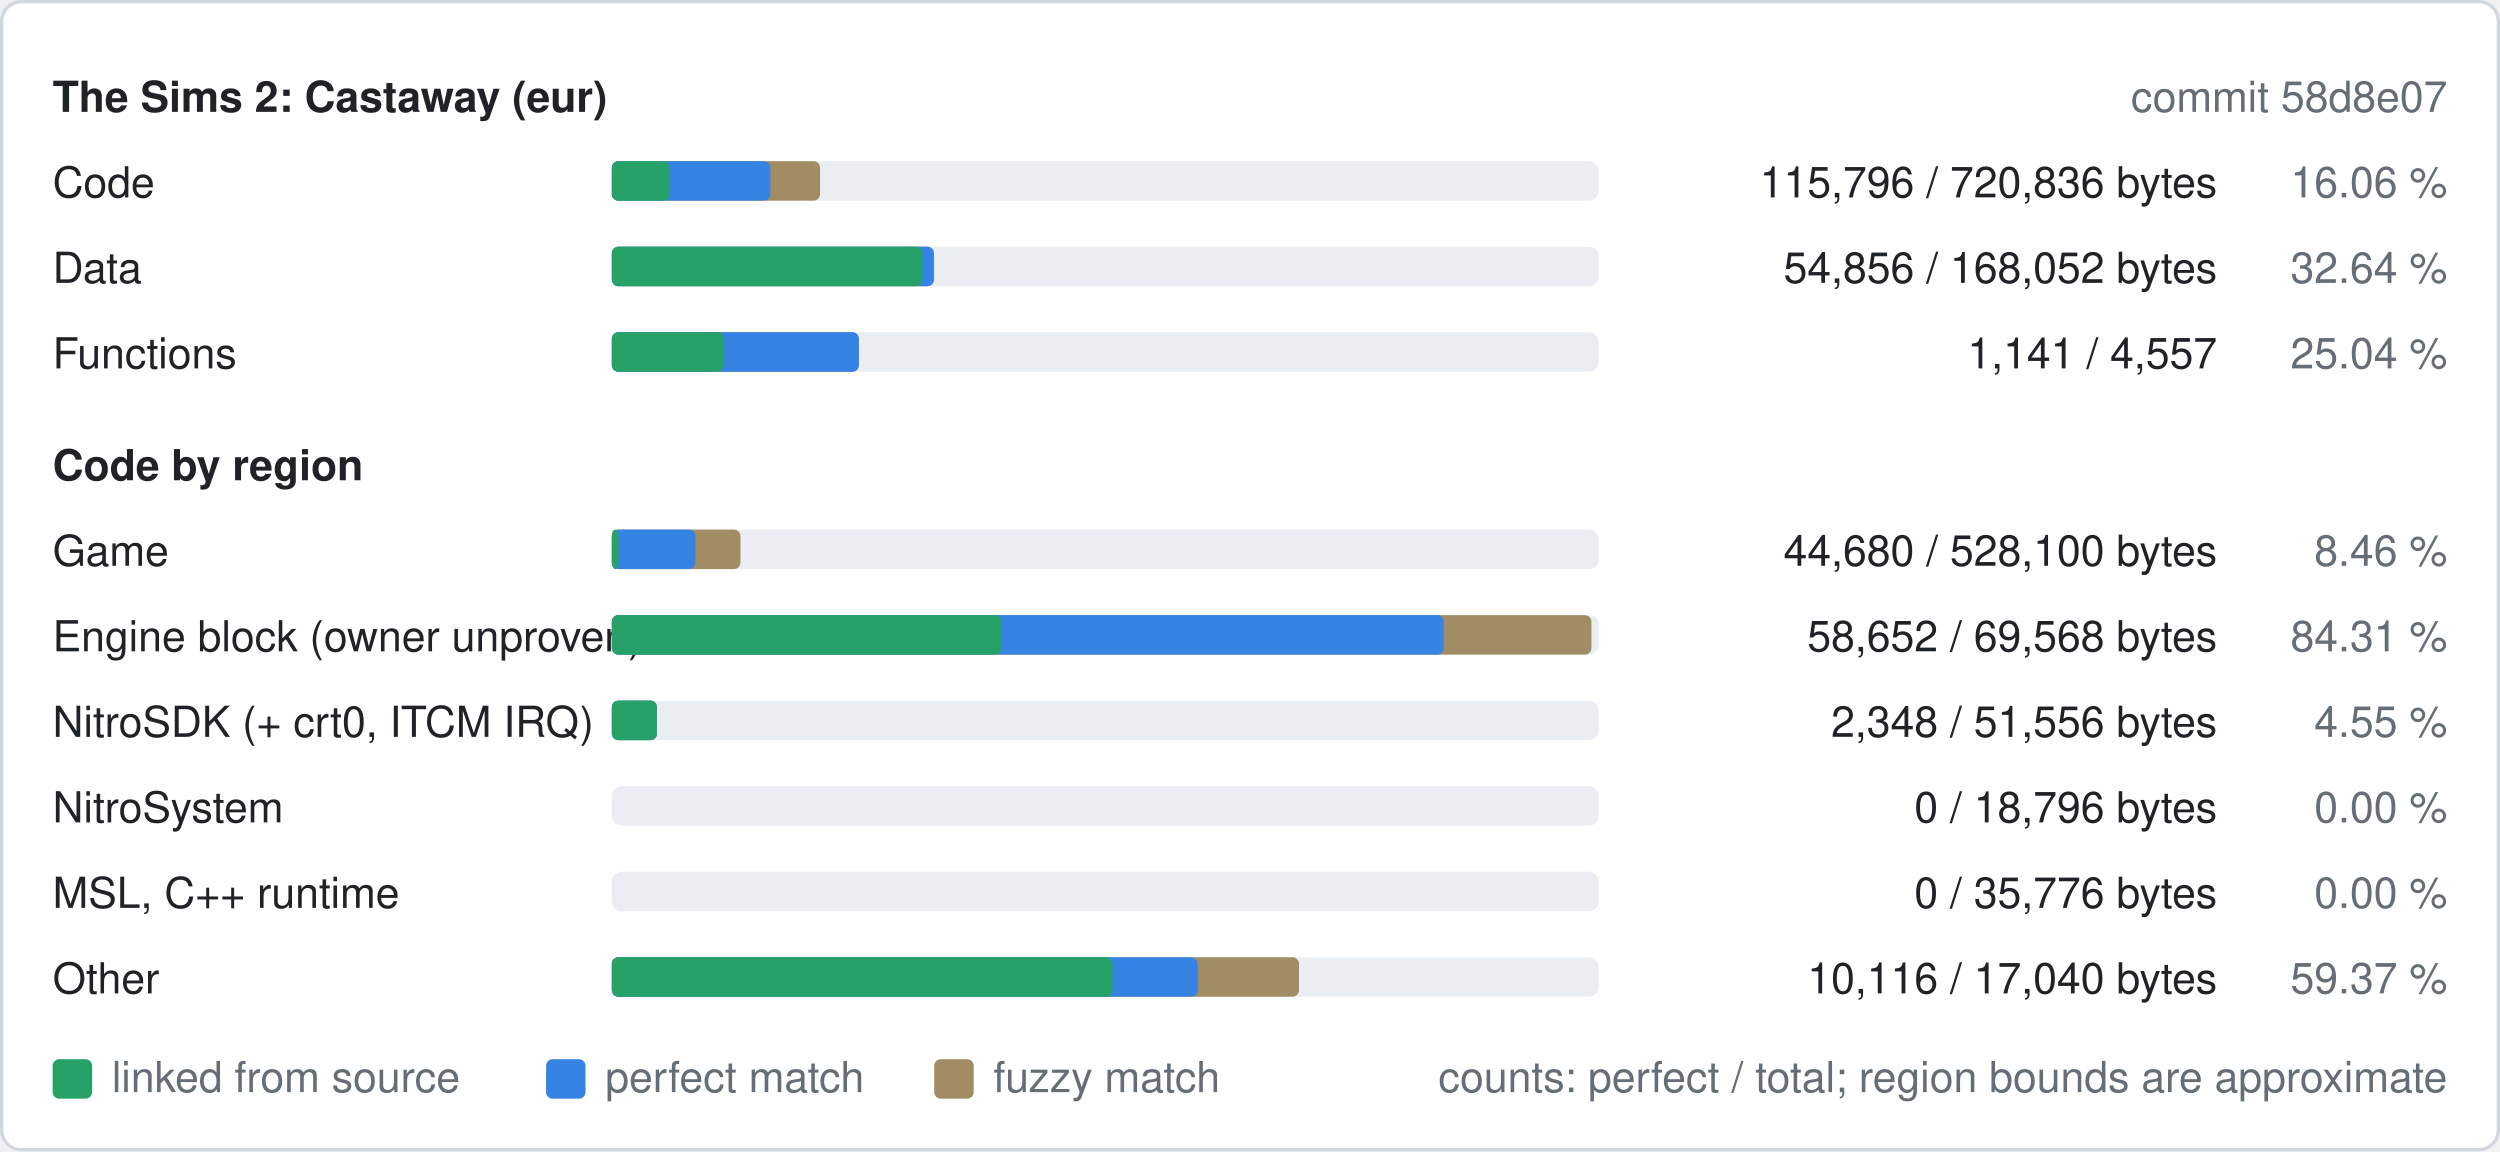
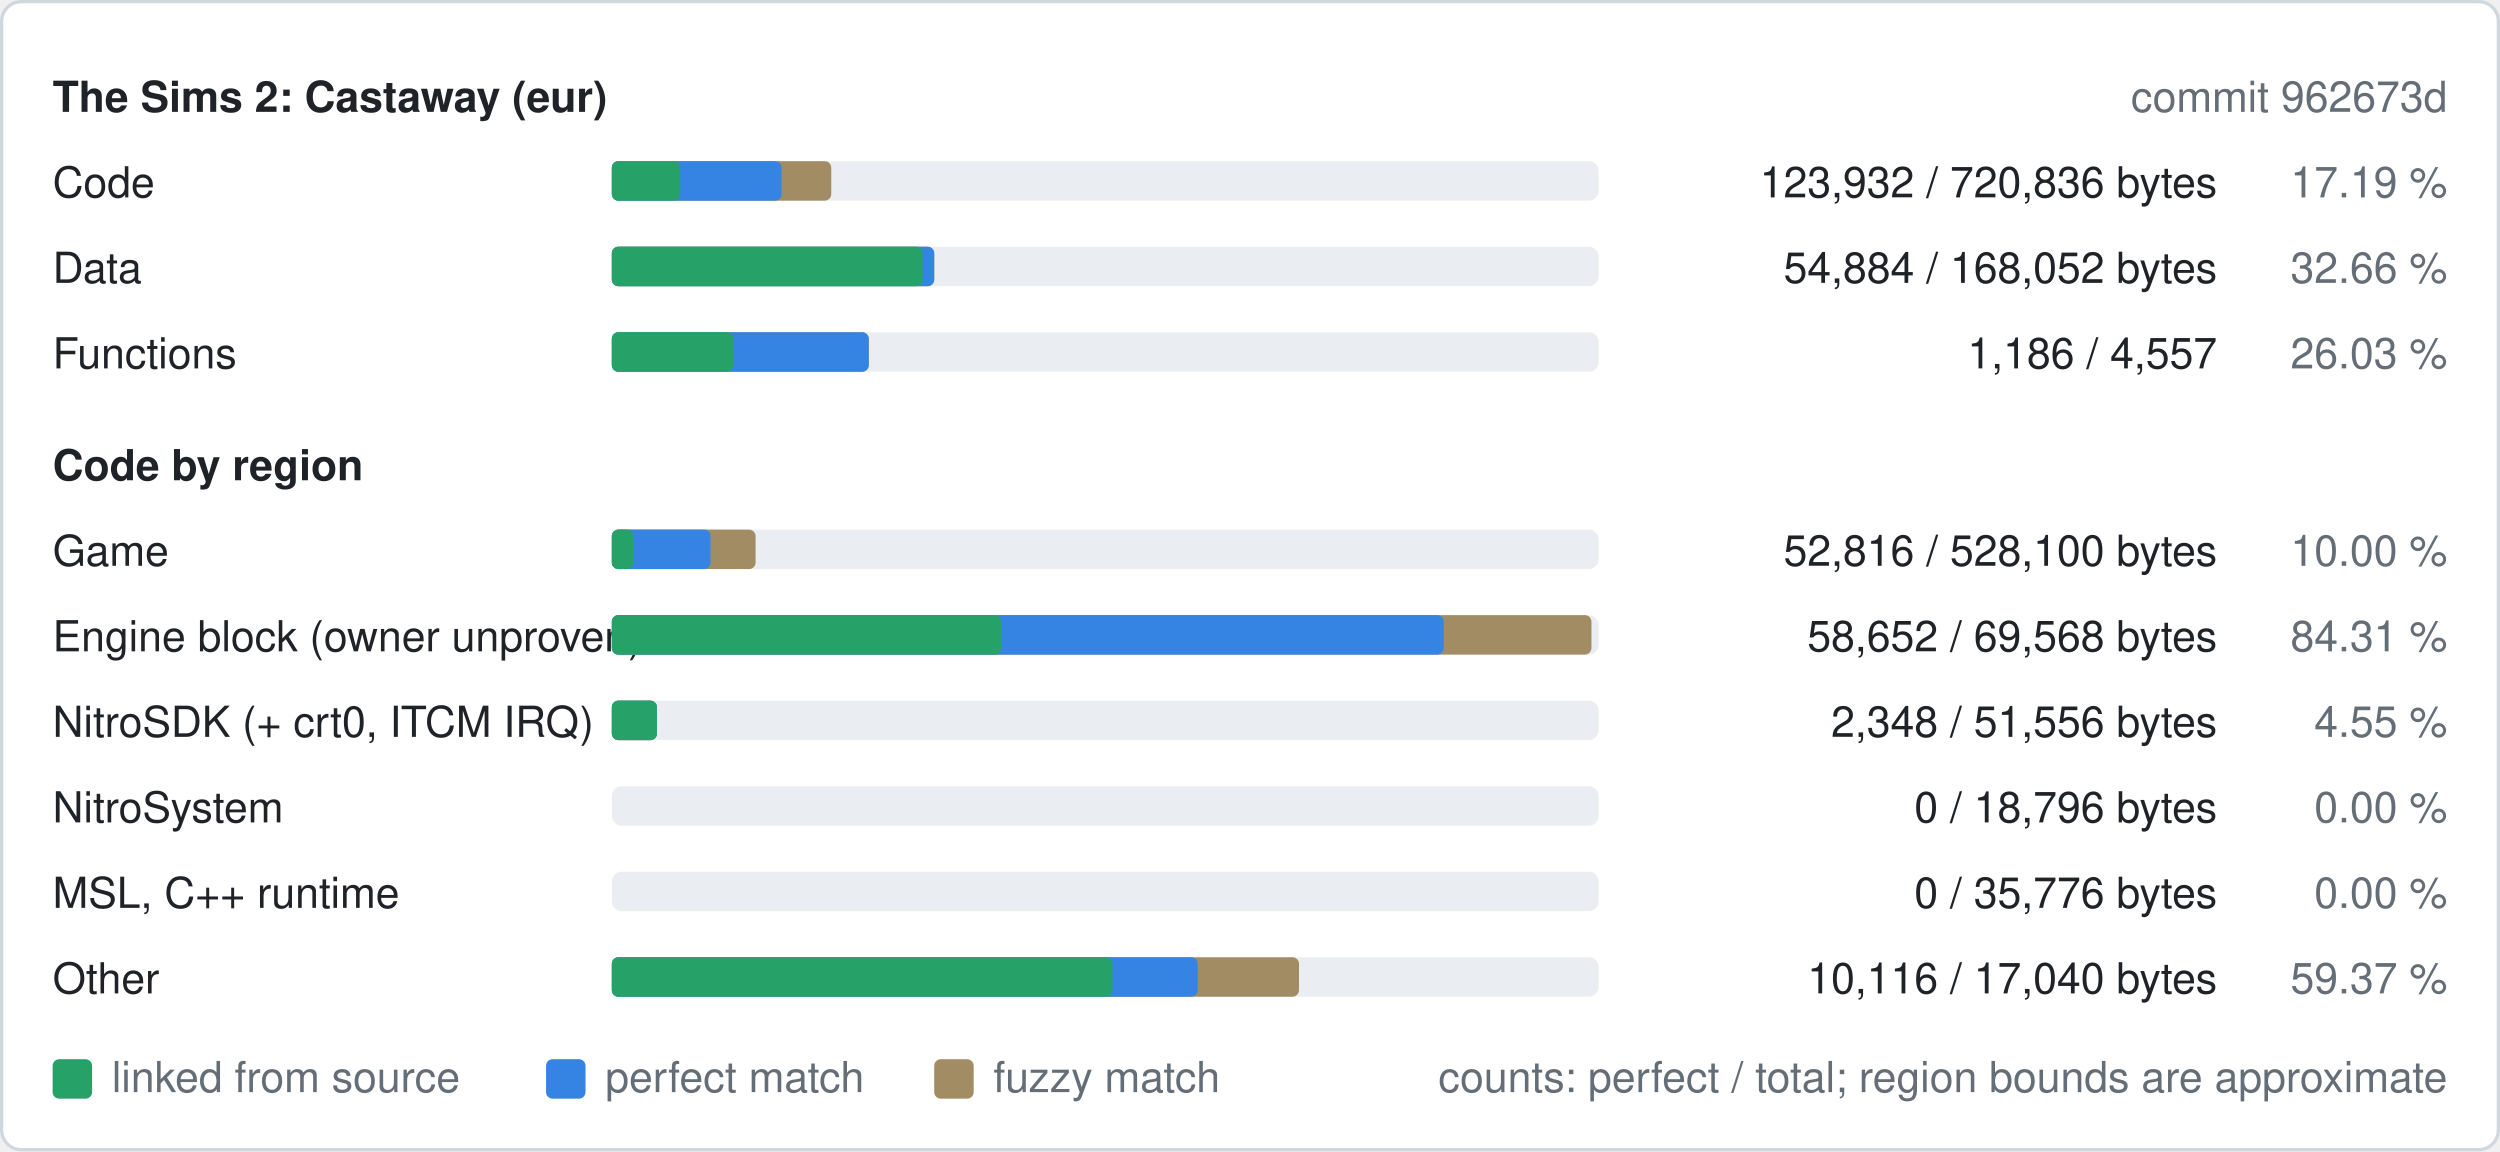
<svg xmlns="http://www.w3.org/2000/svg" width="760" height="350" viewBox="0 0 760 350" role="img" aria-label="Decompilation progress of eur">
  <style>
text{font-family:-apple-system,BlinkMacSystemFont,"Segoe UI",Helvetica,Arial,sans-serif;font-size:13px}
.b{font-weight:600}
.bg{fill:#ffffff;stroke:#d0d7de}.t{fill:#1f2328}.m{fill:#656d76}.track{fill:#eaeef2}.fuzzy{fill:#a28c64}.perfect{fill:#3584e4}.linked{fill:#26a269}
@media (prefers-color-scheme: dark){.bg{fill:#0d1117;stroke:#30363d}.t{fill:#e6edf3}.m{fill:#8d96a0}.track{fill:#21262d}.fuzzy{fill:#a28c64}.perfect{fill:#3584e4}.linked{fill:#2ec27e}}
</style>
  <rect class="bg" x="0.5" y="0.5" width="759" height="349" rx="6" />
  <text class="t b" x="16" y="34">The Sims 2: Castaway (eur)</text>
-   <text class="m" x="744" y="34" text-anchor="end">commit 58d8e07</text>
+   <text class="m" x="744" y="34" text-anchor="end">commit 962673d</text>
  <text class="t" x="16" y="60">Code</text>
  <rect class="track" x="186" y="49" width="300" height="12" rx="3" />
-   <rect class="fuzzy" x="186" y="49" width="63.3" height="12" rx="2" />
-   <rect class="perfect" x="186" y="49" width="48.2" height="12" rx="2" />
-   <rect class="linked" x="186" y="49" width="17.5" height="12" rx="2" />
-   <text class="t" x="674" y="60" text-anchor="end">115,796 / 720,836 bytes</text>
-   <text class="m" x="744" y="60" text-anchor="end">16.06 %</text>
+   <rect class="fuzzy" x="186" y="49" width="66.7" height="12" rx="2" />
+   <rect class="perfect" x="186" y="49" width="51.6" height="12" rx="2" />
+   <rect class="linked" x="186" y="49" width="20.8" height="12" rx="2" />
+   <text class="t" x="674" y="60" text-anchor="end">123,932 / 720,836 bytes</text>
+   <text class="m" x="744" y="60" text-anchor="end">17.19 %</text>
  <text class="t" x="16" y="86">Data</text>
  <rect class="track" x="186" y="75" width="300" height="12" rx="3" />
-   <rect class="fuzzy" x="186" y="75" width="97.9" height="12" rx="2" />
-   <rect class="perfect" x="186" y="75" width="97.9" height="12" rx="2" />
-   <rect class="linked" x="186" y="75" width="94.4" height="12" rx="2" />
-   <text class="t" x="674" y="86" text-anchor="end">54,856 / 168,052 bytes</text>
-   <text class="m" x="744" y="86" text-anchor="end">32.64 %</text>
+   <rect class="fuzzy" x="186" y="75" width="98.0" height="12" rx="2" />
+   <rect class="perfect" x="186" y="75" width="98.0" height="12" rx="2" />
+   <rect class="linked" x="186" y="75" width="94.5" height="12" rx="2" />
+   <text class="t" x="674" y="86" text-anchor="end">54,884 / 168,052 bytes</text>
+   <text class="m" x="744" y="86" text-anchor="end">32.66 %</text>
  <text class="t" x="16" y="112">Functions</text>
  <rect class="track" x="186" y="101" width="300" height="12" rx="3" />
-   <rect class="fuzzy" x="186" y="101" width="75.1" height="12" rx="2" />
-   <rect class="perfect" x="186" y="101" width="75.1" height="12" rx="2" />
-   <rect class="linked" x="186" y="101" width="34.0" height="12" rx="2" />
-   <text class="t" x="674" y="112" text-anchor="end">1,141 / 4,557</text>
-   <text class="m" x="744" y="112" text-anchor="end">25.04 %</text>
+   <rect class="fuzzy" x="186" y="101" width="78.1" height="12" rx="2" />
+   <rect class="perfect" x="186" y="101" width="78.1" height="12" rx="2" />
+   <rect class="linked" x="186" y="101" width="36.9" height="12" rx="2" />
+   <text class="t" x="674" y="112" text-anchor="end">1,186 / 4,557</text>
+   <text class="m" x="744" y="112" text-anchor="end">26.03 %</text>
  <text class="t b" x="16" y="146">Code by region</text>
  <text class="t" x="16" y="172">Game</text>
  <rect class="track" x="186" y="161" width="300" height="12" rx="3" />
-   <rect class="fuzzy" x="186" y="161" width="39.1" height="12" rx="2" />
-   <rect class="perfect" x="186" y="161" width="25.4" height="12" rx="2" />
-   <rect class="linked" x="186" y="161" width="2.0" height="12" rx="2" />
-   <text class="t" x="674" y="172" text-anchor="end">44,680 / 528,100 bytes</text>
-   <text class="m" x="744" y="172" text-anchor="end">8.46 %</text>
+   <rect class="fuzzy" x="186" y="161" width="43.7" height="12" rx="2" />
+   <rect class="perfect" x="186" y="161" width="30.0" height="12" rx="2" />
+   <rect class="linked" x="186" y="161" width="6.6" height="12" rx="2" />
+   <text class="t" x="674" y="172" text-anchor="end">52,816 / 528,100 bytes</text>
+   <text class="m" x="744" y="172" text-anchor="end">10.00 %</text>
  <text class="t" x="16" y="198">Engine block (owner unproven)</text>
  <rect class="track" x="186" y="187" width="300" height="12" rx="3" />
  <rect class="fuzzy" x="186" y="187" width="297.8" height="12" rx="2" />
  <rect class="perfect" x="186" y="187" width="252.9" height="12" rx="2" />
  <rect class="linked" x="186" y="187" width="118.4" height="12" rx="2" />
  <text class="t" x="674" y="198" text-anchor="end">58,652 / 69,568 bytes</text>
  <text class="m" x="744" y="198" text-anchor="end">84.31 %</text>
  <text class="t" x="16" y="224">NitroSDK (+ crt0, ITCM IRQ)</text>
  <rect class="track" x="186" y="213" width="300" height="12" rx="3" />
  <rect class="fuzzy" x="186" y="213" width="13.7" height="12" rx="2" />
  <rect class="perfect" x="186" y="213" width="13.7" height="12" rx="2" />
  <rect class="linked" x="186" y="213" width="13.7" height="12" rx="2" />
  <text class="t" x="674" y="224" text-anchor="end">2,348 / 51,556 bytes</text>
  <text class="m" x="744" y="224" text-anchor="end">4.55 %</text>
  <text class="t" x="16" y="250">NitroSystem</text>
  <rect class="track" x="186" y="239" width="300" height="12" rx="3" />
  <text class="t" x="674" y="250" text-anchor="end">0 / 18,796 bytes</text>
  <text class="m" x="744" y="250" text-anchor="end">0.00 %</text>
  <text class="t" x="16" y="276">MSL, C++ runtime</text>
  <rect class="track" x="186" y="265" width="300" height="12" rx="3" />
  <text class="t" x="674" y="276" text-anchor="end">0 / 35,776 bytes</text>
  <text class="m" x="744" y="276" text-anchor="end">0.00 %</text>
  <text class="t" x="16" y="302">Other</text>
  <rect class="track" x="186" y="291" width="300" height="12" rx="3" />
  <rect class="fuzzy" x="186" y="291" width="208.9" height="12" rx="2" />
  <rect class="perfect" x="186" y="291" width="178.1" height="12" rx="2" />
  <rect class="linked" x="186" y="291" width="152.2" height="12" rx="2" />
  <text class="t" x="674" y="302" text-anchor="end">10,116 / 17,040 bytes</text>
  <text class="m" x="744" y="302" text-anchor="end">59.37 %</text>
  <rect class="linked" x="16" y="322" width="12" height="12" rx="2" />
  <text class="m" x="34" y="332">linked from source</text>
  <rect class="perfect" x="166" y="322" width="12" height="12" rx="2" />
  <text class="m" x="184" y="332">perfect match</text>
  <rect class="fuzzy" x="284" y="322" width="12" height="12" rx="2" />
  <text class="m" x="302" y="332">fuzzy match</text>
  <text class="m" x="744" y="332" text-anchor="end">counts: perfect / total; region bounds are approximate</text>
</svg>
